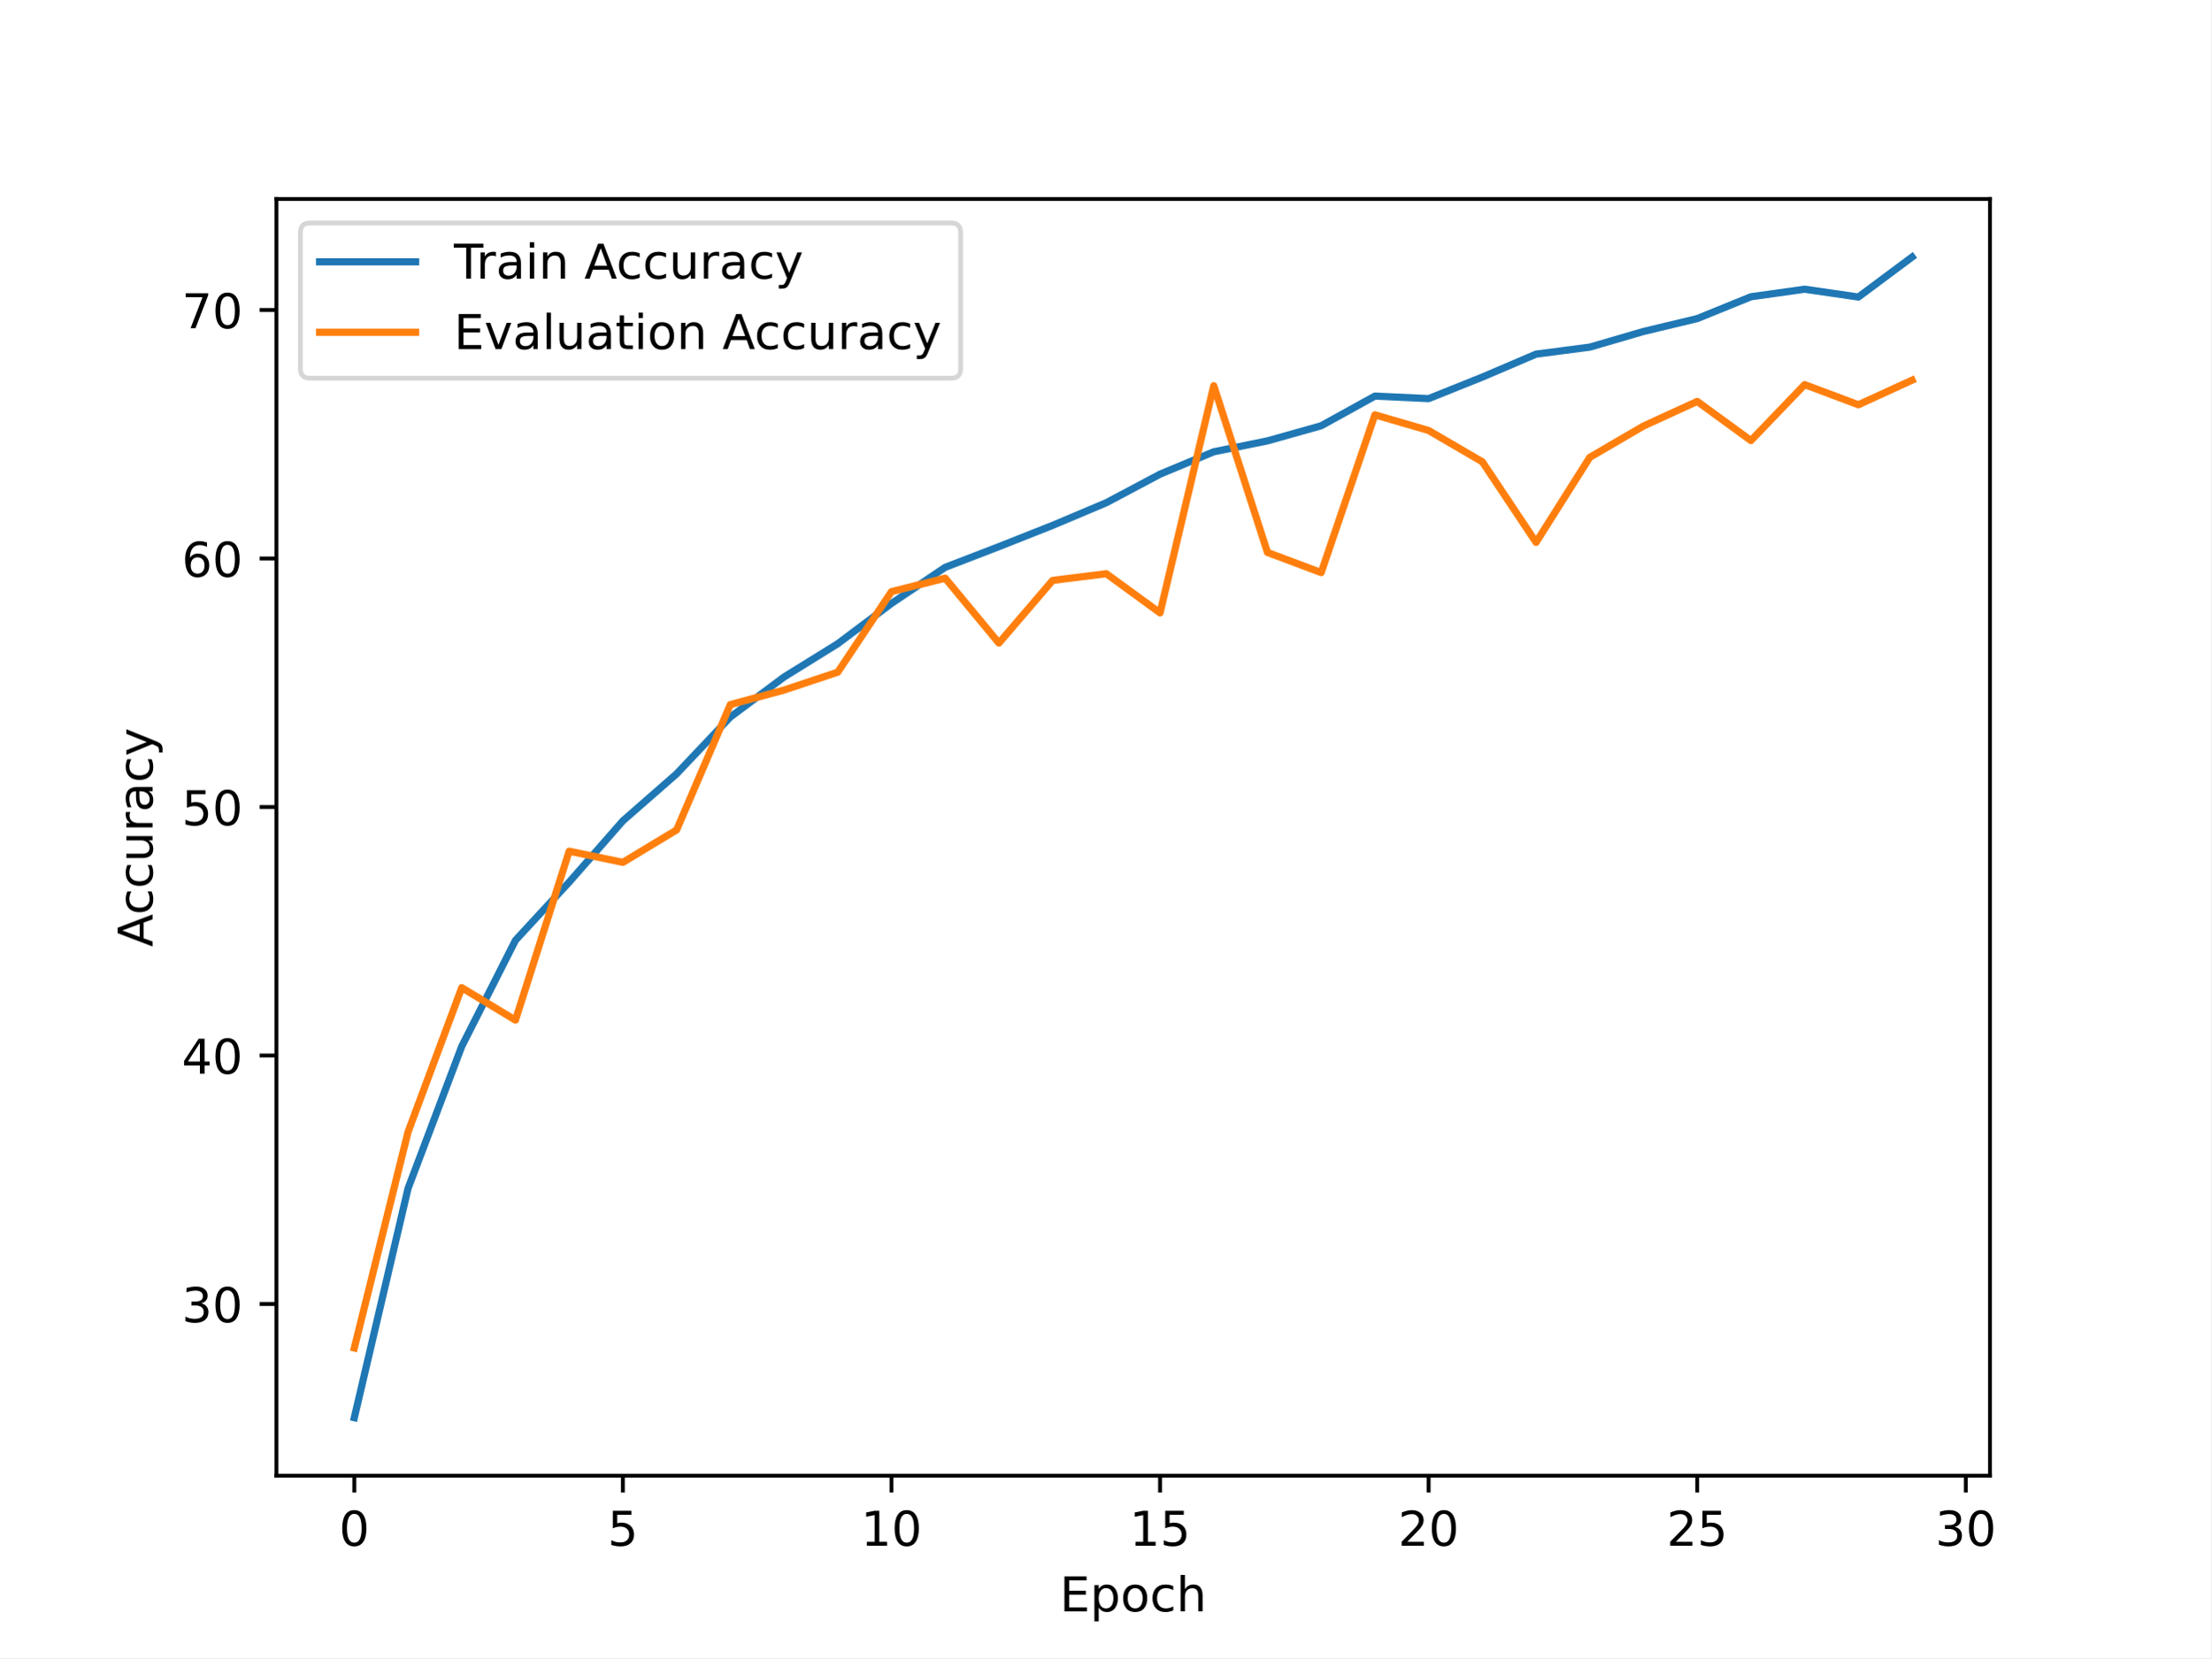
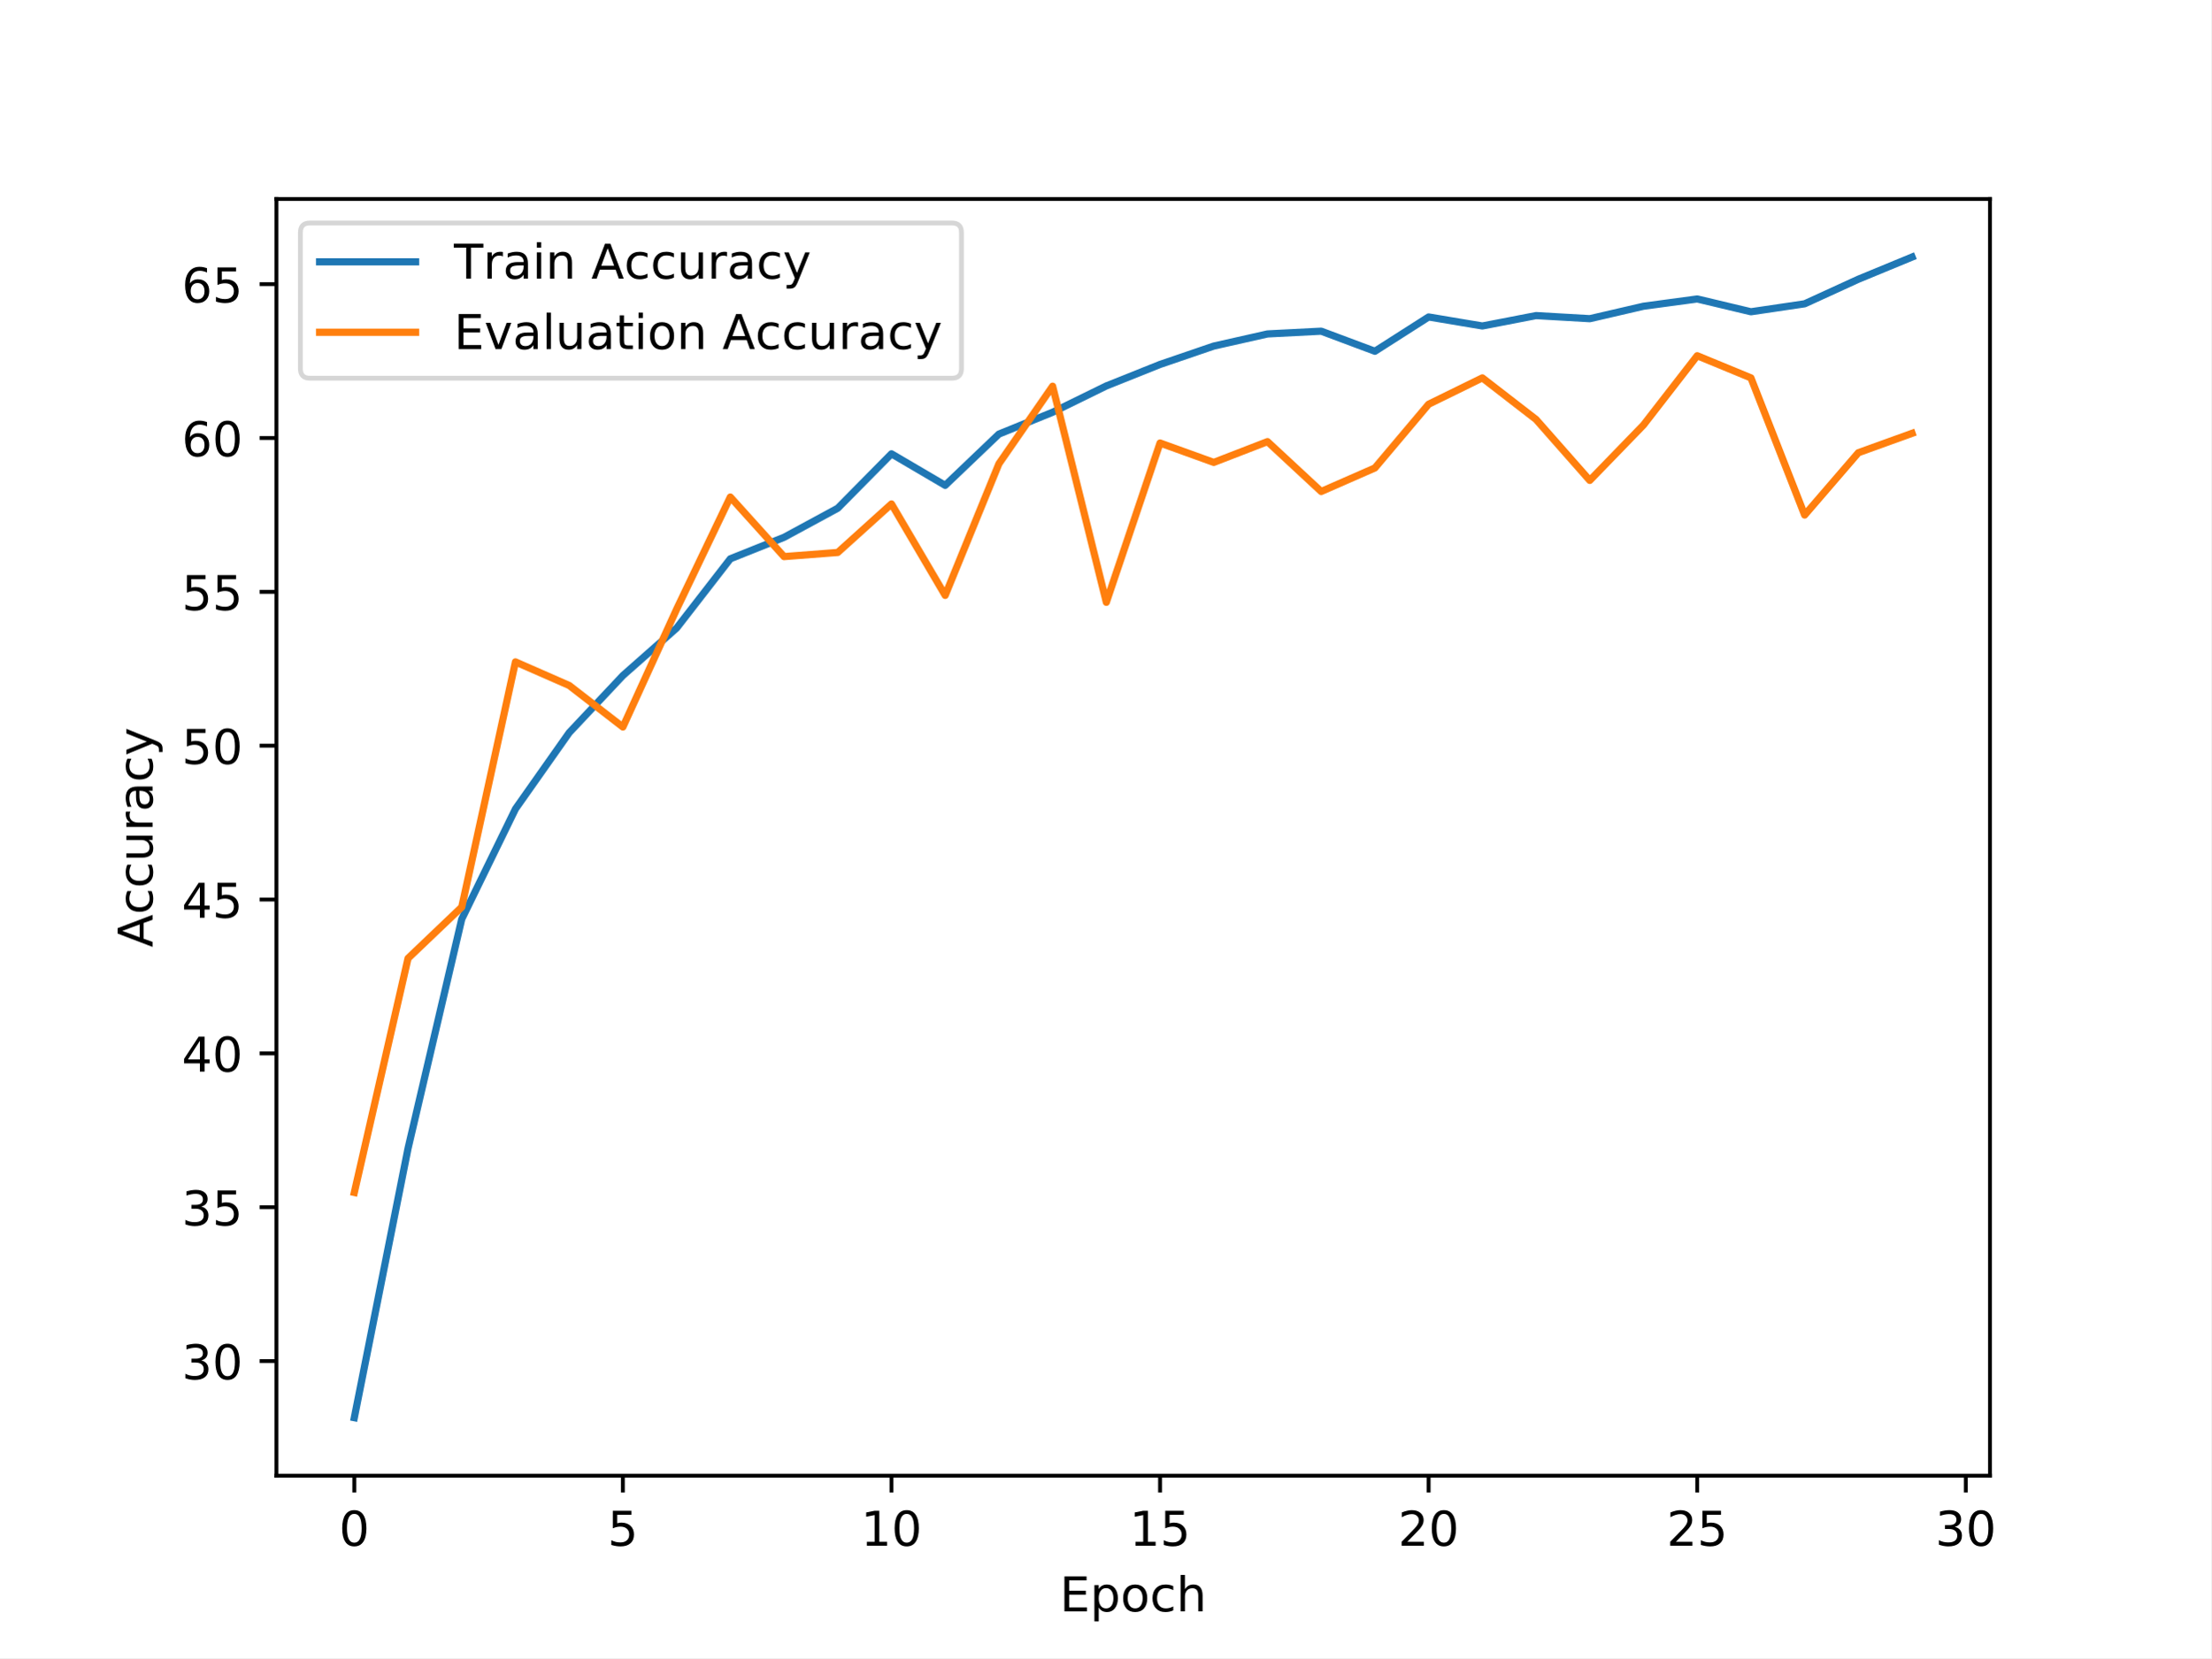
<svg xmlns="http://www.w3.org/2000/svg" xmlns:xlink="http://www.w3.org/1999/xlink" height="345.6pt" version="1.1" viewBox="0 0 460.8 345.6" width="460.8pt">
  <defs>
-     <style type="text/css">*{stroke-linecap:butt;stroke-linejoin:round;}</style>
+     <style type="text/css">
+ *{stroke-linecap:butt;stroke-linejoin:round;}
+   </style>
  </defs>
  <g id="figure_1">
    <g id="patch_1">
      <path d="M 0 345.6  L 460.8 345.6  L 460.8 0  L 0 0  z " style="fill:#ffffff;" />
    </g>
    <g id="axes_1">
      <g id="patch_2">
        <path d="M 57.6 307.584  L 414.72 307.584  L 414.72 41.472  L 57.6 41.472  z " style="fill:#ffffff;" />
      </g>
      <g id="matplotlib.axis_1">
        <g id="xtick_1">
          <g id="line2d_1">
            <defs>
-               <path d="M 0 0  L 0 3.5  " id="mb3660504cc" style="stroke:#000000;stroke-width:0.8;" />
-             </defs>
-             <g>
-               <use style="stroke:#000000;stroke-width:0.8;" x="73.833" xlink:href="#mb3660504cc" y="307.584" />
+               <path d="M 0 0  L 0 3.5  " id="m7ad04ffb51" style="stroke:#000000;stroke-width:0.8;" />
+             </defs>
+             <g>
+               <use style="stroke:#000000;stroke-width:0.8;" x="73.833" xlink:href="#m7ad04ffb51" y="307.584" />
            </g>
          </g>
          <g id="text_1">
+             <defs>
+               <path d="M 31.781 66.406  Q 24.172 66.406 20.328 58.906  Q 16.5 51.422 16.5 36.375  Q 16.5 21.391 20.328 13.891  Q 24.172 6.391 31.781 6.391  Q 39.453 6.391 43.281 13.891  Q 47.125 21.391 47.125 36.375  Q 47.125 51.422 43.281 58.906  Q 39.453 66.406 31.781 66.406  z M 31.781 74.219  Q 44.047 74.219 50.516 64.516  Q 56.984 54.828 56.984 36.375  Q 56.984 17.969 50.516 8.266  Q 44.047 -1.422 31.781 -1.422  Q 19.531 -1.422 13.062 8.266  Q 6.594 17.969 6.594 36.375  Q 6.594 54.828 13.062 64.516  Q 19.531 74.219 31.781 74.219  z " id="DejaVuSans-48" />
+             </defs>
            <g transform="translate(70.65148 322.1824)scale(0.1 -0.1)">
-               <defs>
-                 <path d="M 2034 4250  Q 1547 4250 1301 3770  Q 1056 3291 1056 2328  Q 1056 1369 1301 889  Q 1547 409 2034 409  Q 2525 409 2770 889  Q 3016 1369 3016 2328  Q 3016 3291 2770 3770  Q 2525 4250 2034 4250  z M 2034 4750  Q 2819 4750 3233 4129  Q 3647 3509 3647 2328  Q 3647 1150 3233 529  Q 2819 -91 2034 -91  Q 1250 -91 836 529  Q 422 1150 422 2328  Q 422 3509 836 4129  Q 1250 4750 2034 4750  z " id="DejaVuSans-30" transform="scale(0.015625)" />
-               </defs>
-               <use xlink:href="#DejaVuSans-30" />
+               <use xlink:href="#DejaVuSans-48" />
            </g>
          </g>
        </g>
        <g id="xtick_2">
          <g id="line2d_2">
            <g>
-               <use style="stroke:#000000;stroke-width:0.8;" x="129.808" xlink:href="#mb3660504cc" y="307.584" />
+               <use style="stroke:#000000;stroke-width:0.8;" x="129.808" xlink:href="#m7ad04ffb51" y="307.584" />
            </g>
          </g>
          <g id="text_2">
+             <defs>
+               <path d="M 10.797 72.906  L 49.516 72.906  L 49.516 64.594  L 19.828 64.594  L 19.828 46.734  Q 21.969 47.469 24.109 47.828  Q 26.266 48.188 28.422 48.188  Q 40.625 48.188 47.75 41.5  Q 54.891 34.812 54.891 23.391  Q 54.891 11.625 47.562 5.094  Q 40.234 -1.422 26.906 -1.422  Q 22.312 -1.422 17.547 -0.641  Q 12.797 0.141 7.719 1.703  L 7.719 11.625  Q 12.109 9.234 16.797 8.062  Q 21.484 6.891 26.703 6.891  Q 35.156 6.891 40.078 11.328  Q 45.016 15.766 45.016 23.391  Q 45.016 31 40.078 35.438  Q 35.156 39.891 26.703 39.891  Q 22.75 39.891 18.812 39.016  Q 14.891 38.141 10.797 36.281  z " id="DejaVuSans-53" />
+             </defs>
            <g transform="translate(126.6264 322.1824)scale(0.1 -0.1)">
-               <defs>
-                 <path d="M 691 4666  L 3169 4666  L 3169 4134  L 1269 4134  L 1269 2991  Q 1406 3038 1543 3061  Q 1681 3084 1819 3084  Q 2600 3084 3056 2656  Q 3513 2228 3513 1497  Q 3513 744 3044 326  Q 2575 -91 1722 -91  Q 1428 -91 1123 -41  Q 819 9 494 109  L 494 744  Q 775 591 1075 516  Q 1375 441 1709 441  Q 2250 441 2565 725  Q 2881 1009 2881 1497  Q 2881 1984 2565 2268  Q 2250 2553 1709 2553  Q 1456 2553 1204 2497  Q 953 2441 691 2322  L 691 4666  z " id="DejaVuSans-35" transform="scale(0.015625)" />
-               </defs>
-               <use xlink:href="#DejaVuSans-35" />
+               <use xlink:href="#DejaVuSans-53" />
            </g>
          </g>
        </g>
        <g id="xtick_3">
          <g id="line2d_3">
            <g>
-               <use style="stroke:#000000;stroke-width:0.8;" x="185.783" xlink:href="#mb3660504cc" y="307.584" />
+               <use style="stroke:#000000;stroke-width:0.8;" x="185.783" xlink:href="#m7ad04ffb51" y="307.584" />
            </g>
          </g>
          <g id="text_3">
+             <defs>
+               <path d="M 12.406 8.297  L 28.516 8.297  L 28.516 63.922  L 10.984 60.406  L 10.984 69.391  L 28.422 72.906  L 38.281 72.906  L 38.281 8.297  L 54.391 8.297  L 54.391 0  L 12.406 0  z " id="DejaVuSans-49" />
+             </defs>
            <g transform="translate(179.4201 322.1824)scale(0.1 -0.1)">
-               <defs>
-                 <path d="M 794 531  L 1825 531  L 1825 4091  L 703 3866  L 703 4441  L 1819 4666  L 2450 4666  L 2450 531  L 3481 531  L 3481 0  L 794 0  L 794 531  z " id="DejaVuSans-31" transform="scale(0.015625)" />
-               </defs>
-               <use xlink:href="#DejaVuSans-31" />
-               <use x="63.623" xlink:href="#DejaVuSans-30" />
+               <use xlink:href="#DejaVuSans-49" />
+               <use x="63.623" xlink:href="#DejaVuSans-48" />
            </g>
          </g>
        </g>
        <g id="xtick_4">
          <g id="line2d_4">
            <g>
-               <use style="stroke:#000000;stroke-width:0.8;" x="241.757" xlink:href="#mb3660504cc" y="307.584" />
+               <use style="stroke:#000000;stroke-width:0.8;" x="241.757" xlink:href="#m7ad04ffb51" y="307.584" />
            </g>
          </g>
          <g id="text_4">
            <g transform="translate(235.395 322.1824)scale(0.1 -0.1)">
-               <use xlink:href="#DejaVuSans-31" />
-               <use x="63.623" xlink:href="#DejaVuSans-35" />
+               <use xlink:href="#DejaVuSans-49" />
+               <use x="63.623" xlink:href="#DejaVuSans-53" />
            </g>
          </g>
        </g>
        <g id="xtick_5">
          <g id="line2d_5">
            <g>
-               <use style="stroke:#000000;stroke-width:0.8;" x="297.732" xlink:href="#mb3660504cc" y="307.584" />
+               <use style="stroke:#000000;stroke-width:0.8;" x="297.732" xlink:href="#m7ad04ffb51" y="307.584" />
            </g>
          </g>
          <g id="text_5">
+             <defs>
+               <path d="M 19.188 8.297  L 53.609 8.297  L 53.609 0  L 7.328 0  L 7.328 8.297  Q 12.938 14.109 22.625 23.891  Q 32.328 33.688 34.812 36.531  Q 39.547 41.844 41.422 45.531  Q 43.312 49.219 43.312 52.781  Q 43.312 58.594 39.234 62.25  Q 35.156 65.922 28.609 65.922  Q 23.969 65.922 18.812 64.312  Q 13.672 62.703 7.812 59.422  L 7.812 69.391  Q 13.766 71.781 18.938 73  Q 24.125 74.219 28.422 74.219  Q 39.75 74.219 46.484 68.547  Q 53.219 62.891 53.219 53.422  Q 53.219 48.922 51.531 44.891  Q 49.859 40.875 45.406 35.406  Q 44.188 33.984 37.641 27.219  Q 31.109 20.453 19.188 8.297  z " id="DejaVuSans-50" />
+             </defs>
            <g transform="translate(291.3699 322.1824)scale(0.1 -0.1)">
-               <defs>
-                 <path d="M 1228 531  L 3431 531  L 3431 0  L 469 0  L 469 531  Q 828 903 1448 1529  Q 2069 2156 2228 2338  Q 2531 2678 2651 2914  Q 2772 3150 2772 3378  Q 2772 3750 2511 3984  Q 2250 4219 1831 4219  Q 1534 4219 1204 4116  Q 875 4013 500 3803  L 500 4441  Q 881 4594 1212 4672  Q 1544 4750 1819 4750  Q 2544 4750 2975 4387  Q 3406 4025 3406 3419  Q 3406 3131 3298 2873  Q 3191 2616 2906 2266  Q 2828 2175 2409 1742  Q 1991 1309 1228 531  z " id="DejaVuSans-32" transform="scale(0.015625)" />
-               </defs>
-               <use xlink:href="#DejaVuSans-32" />
-               <use x="63.623" xlink:href="#DejaVuSans-30" />
+               <use xlink:href="#DejaVuSans-50" />
+               <use x="63.623" xlink:href="#DejaVuSans-48" />
            </g>
          </g>
        </g>
        <g id="xtick_6">
          <g id="line2d_6">
            <g>
-               <use style="stroke:#000000;stroke-width:0.8;" x="353.707" xlink:href="#mb3660504cc" y="307.584" />
+               <use style="stroke:#000000;stroke-width:0.8;" x="353.707" xlink:href="#m7ad04ffb51" y="307.584" />
            </g>
          </g>
          <g id="text_6">
            <g transform="translate(347.3448 322.1824)scale(0.1 -0.1)">
-               <use xlink:href="#DejaVuSans-32" />
-               <use x="63.623" xlink:href="#DejaVuSans-35" />
+               <use xlink:href="#DejaVuSans-50" />
+               <use x="63.623" xlink:href="#DejaVuSans-53" />
            </g>
          </g>
        </g>
        <g id="xtick_7">
          <g id="line2d_7">
            <g>
-               <use style="stroke:#000000;stroke-width:0.8;" x="409.682" xlink:href="#mb3660504cc" y="307.584" />
+               <use style="stroke:#000000;stroke-width:0.8;" x="409.682" xlink:href="#m7ad04ffb51" y="307.584" />
            </g>
          </g>
          <g id="text_7">
+             <defs>
+               <path d="M 40.578 39.312  Q 47.656 37.797 51.625 33  Q 55.609 28.219 55.609 21.188  Q 55.609 10.406 48.188 4.484  Q 40.766 -1.422 27.094 -1.422  Q 22.516 -1.422 17.656 -0.516  Q 12.797 0.391 7.625 2.203  L 7.625 11.719  Q 11.719 9.328 16.594 8.109  Q 21.484 6.891 26.812 6.891  Q 36.078 6.891 40.938 10.547  Q 45.797 14.203 45.797 21.188  Q 45.797 27.641 41.281 31.266  Q 36.766 34.906 28.719 34.906  L 20.219 34.906  L 20.219 43.016  L 29.109 43.016  Q 36.375 43.016 40.234 45.922  Q 44.094 48.828 44.094 54.297  Q 44.094 59.906 40.109 62.906  Q 36.141 65.922 28.719 65.922  Q 24.656 65.922 20.016 65.031  Q 15.375 64.156 9.812 62.312  L 9.812 71.094  Q 15.438 72.656 20.344 73.438  Q 25.25 74.219 29.594 74.219  Q 40.828 74.219 47.359 69.109  Q 53.906 64.016 53.906 55.328  Q 53.906 49.266 50.438 45.094  Q 46.969 40.922 40.578 39.312  z " id="DejaVuSans-51" />
+             </defs>
            <g transform="translate(403.3198 322.1824)scale(0.1 -0.1)">
-               <defs>
-                 <path d="M 2597 2516  Q 3050 2419 3304 2112  Q 3559 1806 3559 1356  Q 3559 666 3084 287  Q 2609 -91 1734 -91  Q 1441 -91 1130 -33  Q 819 25 488 141  L 488 750  Q 750 597 1062 519  Q 1375 441 1716 441  Q 2309 441 2620 675  Q 2931 909 2931 1356  Q 2931 1769 2642 2001  Q 2353 2234 1838 2234  L 1294 2234  L 1294 2753  L 1863 2753  Q 2328 2753 2575 2939  Q 2822 3125 2822 3475  Q 2822 3834 2567 4026  Q 2313 4219 1838 4219  Q 1578 4219 1281 4162  Q 984 4106 628 3988  L 628 4550  Q 988 4650 1302 4700  Q 1616 4750 1894 4750  Q 2613 4750 3031 4423  Q 3450 4097 3450 3541  Q 3450 3153 3228 2886  Q 3006 2619 2597 2516  z " id="DejaVuSans-33" transform="scale(0.015625)" />
-               </defs>
-               <use xlink:href="#DejaVuSans-33" />
-               <use x="63.623" xlink:href="#DejaVuSans-30" />
+               <use xlink:href="#DejaVuSans-51" />
+               <use x="63.623" xlink:href="#DejaVuSans-48" />
            </g>
          </g>
        </g>
        <g id="text_8">
+           <defs>
+             <path d="M 9.812 72.906  L 55.906 72.906  L 55.906 64.594  L 19.672 64.594  L 19.672 43.016  L 54.391 43.016  L 54.391 34.719  L 19.672 34.719  L 19.672 8.297  L 56.781 8.297  L 56.781 0  L 9.812 0  z " id="DejaVuSans-69" />
+             <path d="M 18.109 8.203  L 18.109 -20.797  L 9.078 -20.797  L 9.078 54.688  L 18.109 54.688  L 18.109 46.391  Q 20.953 51.266 25.266 53.625  Q 29.594 56 35.594 56  Q 45.562 56 51.781 48.094  Q 58.016 40.188 58.016 27.297  Q 58.016 14.406 51.781 6.484  Q 45.562 -1.422 35.594 -1.422  Q 29.594 -1.422 25.266 0.953  Q 20.953 3.328 18.109 8.203  z M 48.688 27.297  Q 48.688 37.203 44.609 42.844  Q 40.531 48.484 33.406 48.484  Q 26.266 48.484 22.188 42.844  Q 18.109 37.203 18.109 27.297  Q 18.109 17.391 22.188 11.75  Q 26.266 6.109 33.406 6.109  Q 40.531 6.109 44.609 11.75  Q 48.688 17.391 48.688 27.297  z " id="DejaVuSans-112" />
+             <path d="M 30.609 48.391  Q 23.391 48.391 19.188 42.75  Q 14.984 37.109 14.984 27.297  Q 14.984 17.484 19.156 11.844  Q 23.344 6.203 30.609 6.203  Q 37.797 6.203 41.984 11.859  Q 46.188 17.531 46.188 27.297  Q 46.188 37.016 41.984 42.703  Q 37.797 48.391 30.609 48.391  z M 30.609 56  Q 42.328 56 49.016 48.375  Q 55.719 40.766 55.719 27.297  Q 55.719 13.875 49.016 6.219  Q 42.328 -1.422 30.609 -1.422  Q 18.844 -1.422 12.172 6.219  Q 5.516 13.875 5.516 27.297  Q 5.516 40.766 12.172 48.375  Q 18.844 56 30.609 56  z " id="DejaVuSans-111" />
+             <path d="M 48.781 52.594  L 48.781 44.188  Q 44.969 46.297 41.141 47.344  Q 37.312 48.391 33.406 48.391  Q 24.656 48.391 19.812 42.844  Q 14.984 37.312 14.984 27.297  Q 14.984 17.281 19.812 11.734  Q 24.656 6.203 33.406 6.203  Q 37.312 6.203 41.141 7.25  Q 44.969 8.297 48.781 10.406  L 48.781 2.094  Q 45.016 0.344 40.984 -0.531  Q 36.969 -1.422 32.422 -1.422  Q 20.062 -1.422 12.781 6.344  Q 5.516 14.109 5.516 27.297  Q 5.516 40.672 12.859 48.328  Q 20.219 56 33.016 56  Q 37.156 56 41.109 55.141  Q 45.062 54.297 48.781 52.594  z " id="DejaVuSans-99" />
+             <path d="M 54.891 33.016  L 54.891 0  L 45.906 0  L 45.906 32.719  Q 45.906 40.484 42.875 44.328  Q 39.844 48.188 33.797 48.188  Q 26.516 48.188 22.312 43.547  Q 18.109 38.922 18.109 30.906  L 18.109 0  L 9.078 0  L 9.078 75.984  L 18.109 75.984  L 18.109 46.188  Q 21.344 51.125 25.703 53.562  Q 30.078 56 35.797 56  Q 45.219 56 50.047 50.172  Q 54.891 44.344 54.891 33.016  z " id="DejaVuSans-104" />
+           </defs>
          <g transform="translate(220.8491 335.8606)scale(0.1 -0.1)">
-             <defs>
-               <path d="M 628 4666  L 3578 4666  L 3578 4134  L 1259 4134  L 1259 2753  L 3481 2753  L 3481 2222  L 1259 2222  L 1259 531  L 3634 531  L 3634 0  L 628 0  L 628 4666  z " id="DejaVuSans-45" transform="scale(0.015625)" />
-               <path d="M 1159 525  L 1159 -1331  L 581 -1331  L 581 3500  L 1159 3500  L 1159 2969  Q 1341 3281 1617 3432  Q 1894 3584 2278 3584  Q 2916 3584 3314 3078  Q 3713 2572 3713 1747  Q 3713 922 3314 415  Q 2916 -91 2278 -91  Q 1894 -91 1617 61  Q 1341 213 1159 525  z M 3116 1747  Q 3116 2381 2855 2742  Q 2594 3103 2138 3103  Q 1681 3103 1420 2742  Q 1159 2381 1159 1747  Q 1159 1113 1420 752  Q 1681 391 2138 391  Q 2594 391 2855 752  Q 3116 1113 3116 1747  z " id="DejaVuSans-70" transform="scale(0.015625)" />
-               <path d="M 1959 3097  Q 1497 3097 1228 2736  Q 959 2375 959 1747  Q 959 1119 1226 758  Q 1494 397 1959 397  Q 2419 397 2687 759  Q 2956 1122 2956 1747  Q 2956 2369 2687 2733  Q 2419 3097 1959 3097  z M 1959 3584  Q 2709 3584 3137 3096  Q 3566 2609 3566 1747  Q 3566 888 3137 398  Q 2709 -91 1959 -91  Q 1206 -91 779 398  Q 353 888 353 1747  Q 353 2609 779 3096  Q 1206 3584 1959 3584  z " id="DejaVuSans-6f" transform="scale(0.015625)" />
-               <path d="M 3122 3366  L 3122 2828  Q 2878 2963 2633 3030  Q 2388 3097 2138 3097  Q 1578 3097 1268 2742  Q 959 2388 959 1747  Q 959 1106 1268 751  Q 1578 397 2138 397  Q 2388 397 2633 464  Q 2878 531 3122 666  L 3122 134  Q 2881 22 2623 -34  Q 2366 -91 2075 -91  Q 1284 -91 818 406  Q 353 903 353 1747  Q 353 2603 823 3093  Q 1294 3584 2113 3584  Q 2378 3584 2631 3529  Q 2884 3475 3122 3366  z " id="DejaVuSans-63" transform="scale(0.015625)" />
-               <path d="M 3513 2113  L 3513 0  L 2938 0  L 2938 2094  Q 2938 2591 2744 2837  Q 2550 3084 2163 3084  Q 1697 3084 1428 2787  Q 1159 2491 1159 1978  L 1159 0  L 581 0  L 581 4863  L 1159 4863  L 1159 2956  Q 1366 3272 1645 3428  Q 1925 3584 2291 3584  Q 2894 3584 3203 3211  Q 3513 2838 3513 2113  z " id="DejaVuSans-68" transform="scale(0.015625)" />
-             </defs>
-             <use xlink:href="#DejaVuSans-45" />
-             <use x="63.184" xlink:href="#DejaVuSans-70" />
-             <use x="126.66" xlink:href="#DejaVuSans-6f" />
-             <use x="187.842" xlink:href="#DejaVuSans-63" />
-             <use x="242.822" xlink:href="#DejaVuSans-68" />
+             <use xlink:href="#DejaVuSans-69" />
+             <use x="63.184" xlink:href="#DejaVuSans-112" />
+             <use x="126.66" xlink:href="#DejaVuSans-111" />
+             <use x="187.842" xlink:href="#DejaVuSans-99" />
+             <use x="242.822" xlink:href="#DejaVuSans-104" />
          </g>
        </g>
      </g>
      <g id="matplotlib.axis_2">
        <g id="ytick_1">
          <g id="line2d_8">
            <defs>
-               <path d="M 0 0  L -3.5 0  " id="mc7cbf2f529" style="stroke:#000000;stroke-width:0.8;" />
-             </defs>
-             <g>
-               <use style="stroke:#000000;stroke-width:0.8;" x="57.6" xlink:href="#mc7cbf2f529" y="271.792" />
+               <path d="M 0 0  L -3.5 0  " id="m4e5885e083" style="stroke:#000000;stroke-width:0.8;" />
+             </defs>
+             <g>
+               <use style="stroke:#000000;stroke-width:0.8;" x="57.6" xlink:href="#m4e5885e083" y="283.695" />
            </g>
          </g>
          <g id="text_9">
-             <g transform="translate(37.875 275.591)scale(0.1 -0.1)">
-               <use xlink:href="#DejaVuSans-33" />
-               <use x="63.623" xlink:href="#DejaVuSans-30" />
+             <g transform="translate(37.875 287.4945)scale(0.1 -0.1)">
+               <use xlink:href="#DejaVuSans-51" />
+               <use x="63.623" xlink:href="#DejaVuSans-48" />
            </g>
          </g>
        </g>
        <g id="ytick_2">
          <g id="line2d_9">
            <g>
-               <use style="stroke:#000000;stroke-width:0.8;" x="57.6" xlink:href="#mc7cbf2f529" y="219.996" />
+               <use style="stroke:#000000;stroke-width:0.8;" x="57.6" xlink:href="#m4e5885e083" y="251.628" />
            </g>
          </g>
          <g id="text_10">
-             <g transform="translate(37.875 223.7951)scale(0.1 -0.1)">
-               <defs>
-                 <path d="M 2419 4116  L 825 1625  L 2419 1625  L 2419 4116  z M 2253 4666  L 3047 4666  L 3047 1625  L 3713 1625  L 3713 1100  L 3047 1100  L 3047 0  L 2419 0  L 2419 1100  L 313 1100  L 313 1709  L 2253 4666  z " id="DejaVuSans-34" transform="scale(0.015625)" />
-               </defs>
-               <use xlink:href="#DejaVuSans-34" />
-               <use x="63.623" xlink:href="#DejaVuSans-30" />
+             <g transform="translate(37.875 255.4275)scale(0.1 -0.1)">
+               <use xlink:href="#DejaVuSans-51" />
+               <use x="63.623" xlink:href="#DejaVuSans-53" />
            </g>
          </g>
        </g>
        <g id="ytick_3">
          <g id="line2d_10">
            <g>
-               <use style="stroke:#000000;stroke-width:0.8;" x="57.6" xlink:href="#mc7cbf2f529" y="168.2" />
+               <use style="stroke:#000000;stroke-width:0.8;" x="57.6" xlink:href="#m4e5885e083" y="219.561" />
            </g>
          </g>
          <g id="text_11">
-             <g transform="translate(37.875 171.9993)scale(0.1 -0.1)">
-               <use xlink:href="#DejaVuSans-35" />
-               <use x="63.623" xlink:href="#DejaVuSans-30" />
+             <defs>
+               <path d="M 37.797 64.312  L 12.891 25.391  L 37.797 25.391  z M 35.203 72.906  L 47.609 72.906  L 47.609 25.391  L 58.016 25.391  L 58.016 17.188  L 47.609 17.188  L 47.609 0  L 37.797 0  L 37.797 17.188  L 4.891 17.188  L 4.891 26.703  z " id="DejaVuSans-52" />
+             </defs>
+             <g transform="translate(37.875 223.3604)scale(0.1 -0.1)">
+               <use xlink:href="#DejaVuSans-52" />
+               <use x="63.623" xlink:href="#DejaVuSans-48" />
            </g>
          </g>
        </g>
        <g id="ytick_4">
          <g id="line2d_11">
            <g>
-               <use style="stroke:#000000;stroke-width:0.8;" x="57.6" xlink:href="#mc7cbf2f529" y="116.404" />
+               <use style="stroke:#000000;stroke-width:0.8;" x="57.6" xlink:href="#m4e5885e083" y="187.494" />
            </g>
          </g>
          <g id="text_12">
-             <g transform="translate(37.875 120.2034)scale(0.1 -0.1)">
-               <defs>
-                 <path d="M 2113 2584  Q 1688 2584 1439 2293  Q 1191 2003 1191 1497  Q 1191 994 1439 701  Q 1688 409 2113 409  Q 2538 409 2786 701  Q 3034 994 3034 1497  Q 3034 2003 2786 2293  Q 2538 2584 2113 2584  z M 3366 4563  L 3366 3988  Q 3128 4100 2886 4159  Q 2644 4219 2406 4219  Q 1781 4219 1451 3797  Q 1122 3375 1075 2522  Q 1259 2794 1537 2939  Q 1816 3084 2150 3084  Q 2853 3084 3261 2657  Q 3669 2231 3669 1497  Q 3669 778 3244 343  Q 2819 -91 2113 -91  Q 1303 -91 875 529  Q 447 1150 447 2328  Q 447 3434 972 4092  Q 1497 4750 2381 4750  Q 2619 4750 2861 4703  Q 3103 4656 3366 4563  z " id="DejaVuSans-36" transform="scale(0.015625)" />
-               </defs>
-               <use xlink:href="#DejaVuSans-36" />
-               <use x="63.623" xlink:href="#DejaVuSans-30" />
+             <g transform="translate(37.875 191.2934)scale(0.1 -0.1)">
+               <use xlink:href="#DejaVuSans-52" />
+               <use x="63.623" xlink:href="#DejaVuSans-53" />
            </g>
          </g>
        </g>
        <g id="ytick_5">
          <g id="line2d_12">
            <g>
-               <use style="stroke:#000000;stroke-width:0.8;" x="57.6" xlink:href="#mc7cbf2f529" y="64.608" />
+               <use style="stroke:#000000;stroke-width:0.8;" x="57.6" xlink:href="#m4e5885e083" y="155.427" />
            </g>
          </g>
          <g id="text_13">
-             <g transform="translate(37.875 68.40759)scale(0.1 -0.1)">
-               <defs>
-                 <path d="M 525 4666  L 3525 4666  L 3525 4397  L 1831 0  L 1172 0  L 2766 4134  L 525 4134  L 525 4666  z " id="DejaVuSans-37" transform="scale(0.015625)" />
-               </defs>
-               <use xlink:href="#DejaVuSans-37" />
-               <use x="63.623" xlink:href="#DejaVuSans-30" />
-             </g>
-           </g>
-         </g>
-         <g id="text_14">
-           <g transform="translate(31.79531 197.3561)rotate(-90)scale(0.1 -0.1)">
-             <defs>
-               <path d="M 2188 4044  L 1331 1722  L 3047 1722  L 2188 4044  z M 1831 4666  L 2547 4666  L 4325 0  L 3669 0  L 3244 1197  L 1141 1197  L 716 0  L 50 0  L 1831 4666  z " id="DejaVuSans-41" transform="scale(0.015625)" />
-               <path d="M 544 1381  L 544 3500  L 1119 3500  L 1119 1403  Q 1119 906 1312 657  Q 1506 409 1894 409  Q 2359 409 2629 706  Q 2900 1003 2900 1516  L 2900 3500  L 3475 3500  L 3475 0  L 2900 0  L 2900 538  Q 2691 219 2414 64  Q 2138 -91 1772 -91  Q 1169 -91 856 284  Q 544 659 544 1381  z M 1991 3584  L 1991 3584  z " id="DejaVuSans-75" transform="scale(0.015625)" />
-               <path d="M 2631 2963  Q 2534 3019 2420 3045  Q 2306 3072 2169 3072  Q 1681 3072 1420 2755  Q 1159 2438 1159 1844  L 1159 0  L 581 0  L 581 3500  L 1159 3500  L 1159 2956  Q 1341 3275 1631 3429  Q 1922 3584 2338 3584  Q 2397 3584 2469 3576  Q 2541 3569 2628 3553  L 2631 2963  z " id="DejaVuSans-72" transform="scale(0.015625)" />
-               <path d="M 2194 1759  Q 1497 1759 1228 1600  Q 959 1441 959 1056  Q 959 750 1161 570  Q 1363 391 1709 391  Q 2188 391 2477 730  Q 2766 1069 2766 1631  L 2766 1759  L 2194 1759  z M 3341 1997  L 3341 0  L 2766 0  L 2766 531  Q 2569 213 2275 61  Q 1981 -91 1556 -91  Q 1019 -91 701 211  Q 384 513 384 1019  Q 384 1609 779 1909  Q 1175 2209 1959 2209  L 2766 2209  L 2766 2266  Q 2766 2663 2505 2880  Q 2244 3097 1772 3097  Q 1472 3097 1187 3025  Q 903 2953 641 2809  L 641 3341  Q 956 3463 1253 3523  Q 1550 3584 1831 3584  Q 2591 3584 2966 3190  Q 3341 2797 3341 1997  z " id="DejaVuSans-61" transform="scale(0.015625)" />
-               <path d="M 2059 -325  Q 1816 -950 1584 -1140  Q 1353 -1331 966 -1331  L 506 -1331  L 506 -850  L 844 -850  Q 1081 -850 1212 -737  Q 1344 -625 1503 -206  L 1606 56  L 191 3500  L 800 3500  L 1894 763  L 2988 3500  L 3597 3500  L 2059 -325  z " id="DejaVuSans-79" transform="scale(0.015625)" />
-             </defs>
-             <use xlink:href="#DejaVuSans-41" />
-             <use x="66.658" xlink:href="#DejaVuSans-63" />
-             <use x="121.639" xlink:href="#DejaVuSans-63" />
-             <use x="176.619" xlink:href="#DejaVuSans-75" />
-             <use x="239.998" xlink:href="#DejaVuSans-72" />
-             <use x="281.111" xlink:href="#DejaVuSans-61" />
-             <use x="342.391" xlink:href="#DejaVuSans-63" />
-             <use x="397.371" xlink:href="#DejaVuSans-79" />
-           </g>
-         </g>
-       </g>
-       <g id="line2d_13">
-         <path clip-path="url(#pa3cd739ab7)" d="M 73.833 295.488  L 85.028 247.722  L 96.223 218.095  L 107.418 195.991  L 118.613 183.86  L 129.808 171.087  L 141.003 161.289  L 152.198 149.45  L 163.393 141.109  L 174.588 134.169  L 185.783 125.771  L 196.978 118.247  L 208.173 113.931  L 219.368 109.499  L 230.563 104.775  L 241.757 98.826  L 252.952 94.16  L 264.147 91.886  L 275.342 88.736  L 286.537 82.554  L 297.732 83.079  L 308.927 78.588  L 320.122 73.806  L 331.317 72.348  L 342.512 69.082  L 353.707 66.399  L 364.902 61.85  L 376.097 60.275  L 387.292 61.908  L 398.487 53.568  " style="fill:none;stroke:#1f77b4;stroke-linecap:square;stroke-width:1.5;" />
-       </g>
-       <g id="line2d_14">
-         <path clip-path="url(#pa3cd739ab7)" d="M 73.833 280.957  L 85.028 235.947  L 96.223 205.863  L 107.418 212.626  L 118.613 177.412  L 129.808 179.744  L 141.003 172.981  L 152.198 146.861  L 163.393 143.83  L 174.588 140.098  L 185.783 123.307  L 196.978 120.509  L 208.173 134.035  L 219.368 120.975  L 230.563 119.576  L 241.757 127.738  L 252.952 80.397  L 264.147 115.145  L 275.342 119.343  L 286.537 86.46  L 297.732 89.725  L 308.927 96.255  L 320.122 113.046  L 331.317 95.322  L 342.512 88.792  L 353.707 83.662  L 364.902 91.824  L 376.097 80.163  L 387.292 84.361  L 398.487 79.231  " style="fill:none;stroke:#ff7f0e;stroke-linecap:square;stroke-width:1.5;" />
+             <g transform="translate(37.875 159.2264)scale(0.1 -0.1)">
+               <use xlink:href="#DejaVuSans-53" />
+               <use x="63.623" xlink:href="#DejaVuSans-48" />
+             </g>
+           </g>
+         </g>
+         <g id="ytick_6">
+           <g id="line2d_13">
+             <g>
+               <use style="stroke:#000000;stroke-width:0.8;" x="57.6" xlink:href="#m4e5885e083" y="123.36" />
+             </g>
+           </g>
+           <g id="text_14">
+             <g transform="translate(37.875 127.1593)scale(0.1 -0.1)">
+               <use xlink:href="#DejaVuSans-53" />
+               <use x="63.623" xlink:href="#DejaVuSans-53" />
+             </g>
+           </g>
+         </g>
+         <g id="ytick_7">
+           <g id="line2d_14">
+             <g>
+               <use style="stroke:#000000;stroke-width:0.8;" x="57.6" xlink:href="#m4e5885e083" y="91.293" />
+             </g>
+           </g>
+           <g id="text_15">
+             <defs>
+               <path d="M 33.016 40.375  Q 26.375 40.375 22.484 35.828  Q 18.609 31.297 18.609 23.391  Q 18.609 15.531 22.484 10.953  Q 26.375 6.391 33.016 6.391  Q 39.656 6.391 43.531 10.953  Q 47.406 15.531 47.406 23.391  Q 47.406 31.297 43.531 35.828  Q 39.656 40.375 33.016 40.375  z M 52.594 71.297  L 52.594 62.312  Q 48.875 64.062 45.094 64.984  Q 41.312 65.922 37.594 65.922  Q 27.828 65.922 22.672 59.328  Q 17.531 52.734 16.797 39.406  Q 19.672 43.656 24.016 45.922  Q 28.375 48.188 33.594 48.188  Q 44.578 48.188 50.953 41.516  Q 57.328 34.859 57.328 23.391  Q 57.328 12.156 50.688 5.359  Q 44.047 -1.422 33.016 -1.422  Q 20.359 -1.422 13.672 8.266  Q 6.984 17.969 6.984 36.375  Q 6.984 53.656 15.188 63.938  Q 23.391 74.219 37.203 74.219  Q 40.922 74.219 44.703 73.484  Q 48.484 72.75 52.594 71.297  z " id="DejaVuSans-54" />
+             </defs>
+             <g transform="translate(37.875 95.0923)scale(0.1 -0.1)">
+               <use xlink:href="#DejaVuSans-54" />
+               <use x="63.623" xlink:href="#DejaVuSans-48" />
+             </g>
+           </g>
+         </g>
+         <g id="ytick_8">
+           <g id="line2d_15">
+             <g>
+               <use style="stroke:#000000;stroke-width:0.8;" x="57.6" xlink:href="#m4e5885e083" y="59.226" />
+             </g>
+           </g>
+           <g id="text_16">
+             <g transform="translate(37.875 63.02526)scale(0.1 -0.1)">
+               <use xlink:href="#DejaVuSans-54" />
+               <use x="63.623" xlink:href="#DejaVuSans-53" />
+             </g>
+           </g>
+         </g>
+         <g id="text_17">
+           <defs>
+             <path d="M 34.188 63.188  L 20.797 26.906  L 47.609 26.906  z M 28.609 72.906  L 39.797 72.906  L 67.578 0  L 57.328 0  L 50.688 18.703  L 17.828 18.703  L 11.188 0  L 0.781 0  z " id="DejaVuSans-65" />
+             <path d="M 8.5 21.578  L 8.5 54.688  L 17.484 54.688  L 17.484 21.922  Q 17.484 14.156 20.5 10.266  Q 23.531 6.391 29.594 6.391  Q 36.859 6.391 41.078 11.031  Q 45.312 15.672 45.312 23.688  L 45.312 54.688  L 54.297 54.688  L 54.297 0  L 45.312 0  L 45.312 8.406  Q 42.047 3.422 37.719 1  Q 33.406 -1.422 27.688 -1.422  Q 18.266 -1.422 13.375 4.438  Q 8.5 10.297 8.5 21.578  z M 31.109 56  z " id="DejaVuSans-117" />
+             <path d="M 41.109 46.297  Q 39.594 47.172 37.812 47.578  Q 36.031 48 33.891 48  Q 26.266 48 22.188 43.047  Q 18.109 38.094 18.109 28.812  L 18.109 0  L 9.078 0  L 9.078 54.688  L 18.109 54.688  L 18.109 46.188  Q 20.953 51.172 25.484 53.578  Q 30.031 56 36.531 56  Q 37.453 56 38.578 55.875  Q 39.703 55.766 41.062 55.516  z " id="DejaVuSans-114" />
+             <path d="M 34.281 27.484  Q 23.391 27.484 19.188 25  Q 14.984 22.516 14.984 16.5  Q 14.984 11.719 18.141 8.906  Q 21.297 6.109 26.703 6.109  Q 34.188 6.109 38.703 11.406  Q 43.219 16.703 43.219 25.484  L 43.219 27.484  z M 52.203 31.203  L 52.203 0  L 43.219 0  L 43.219 8.297  Q 40.141 3.328 35.547 0.953  Q 30.953 -1.422 24.312 -1.422  Q 15.922 -1.422 10.953 3.297  Q 6 8.016 6 15.922  Q 6 25.141 12.172 29.828  Q 18.359 34.516 30.609 34.516  L 43.219 34.516  L 43.219 35.406  Q 43.219 41.609 39.141 45  Q 35.062 48.391 27.688 48.391  Q 23 48.391 18.547 47.266  Q 14.109 46.141 10.016 43.891  L 10.016 52.203  Q 14.938 54.109 19.578 55.047  Q 24.219 56 28.609 56  Q 40.484 56 46.344 49.844  Q 52.203 43.703 52.203 31.203  z " id="DejaVuSans-97" />
+             <path d="M 32.172 -5.078  Q 28.375 -14.844 24.75 -17.812  Q 21.141 -20.797 15.094 -20.797  L 7.906 -20.797  L 7.906 -13.281  L 13.188 -13.281  Q 16.891 -13.281 18.938 -11.516  Q 21 -9.766 23.484 -3.219  L 25.094 0.875  L 2.984 54.688  L 12.5 54.688  L 29.594 11.922  L 46.688 54.688  L 56.203 54.688  z " id="DejaVuSans-121" />
+           </defs>
+           <g transform="translate(31.79531 197.4428)rotate(-90)scale(0.1 -0.1)">
+             <use xlink:href="#DejaVuSans-65" />
+             <use x="68.393" xlink:href="#DejaVuSans-99" />
+             <use x="123.373" xlink:href="#DejaVuSans-99" />
+             <use x="178.354" xlink:href="#DejaVuSans-117" />
+             <use x="241.732" xlink:href="#DejaVuSans-114" />
+             <use x="282.846" xlink:href="#DejaVuSans-97" />
+             <use x="344.125" xlink:href="#DejaVuSans-99" />
+             <use x="399.105" xlink:href="#DejaVuSans-121" />
+           </g>
+         </g>
+       </g>
+       <g id="line2d_16">
+         <path clip-path="url(#p5c72cfe6cc)" d="M 73.833 295.488  L 85.028 239.377  L 96.223 191.571  L 107.418 168.606  L 118.613 152.719  L 129.808 140.804  L 141.003 130.91  L 152.198 116.467  L 163.393 111.99  L 174.588 105.924  L 185.783 94.586  L 196.978 101.158  L 208.173 90.47  L 219.368 85.92  L 230.563 80.432  L 241.757 75.955  L 252.952 72.127  L 264.147 69.6  L 275.342 69.022  L 286.537 73.21  L 297.732 66.061  L 308.927 67.939  L 320.122 65.772  L 331.317 66.422  L 342.512 63.823  L 353.707 62.306  L 364.902 64.978  L 376.097 63.317  L 387.292 58.19  L 398.487 53.568  " style="fill:none;stroke:#1f77b4;stroke-linecap:square;stroke-width:1.5;" />
+       </g>
+       <g id="line2d_17">
+         <path clip-path="url(#p5c72cfe6cc)" d="M 73.833 248.553  L 85.028 199.752  L 96.223 189.068  L 107.418 137.957  L 118.613 142.866  L 129.808 151.529  L 141.003 126.984  L 152.198 103.594  L 163.393 116.011  L 174.588 115.145  L 185.783 105.038  L 196.978 124.096  L 208.173 96.664  L 219.368 80.493  L 230.563 125.54  L 241.757 92.333  L 252.952 96.375  L 264.147 92.044  L 275.342 102.439  L 286.537 97.53  L 297.732 84.247  L 308.927 78.761  L 320.122 87.424  L 331.317 100.129  L 342.512 88.579  L 353.707 74.141  L 364.902 78.761  L 376.097 107.348  L 387.292 94.354  L 398.487 90.311  " style="fill:none;stroke:#ff7f0e;stroke-linecap:square;stroke-width:1.5;" />
      </g>
      <g id="patch_3">
        <path d="M 57.6 307.584  L 57.6 41.472  " style="fill:none;stroke:#000000;stroke-linecap:square;stroke-linejoin:miter;stroke-width:0.8;" />
      </g>
      <g id="patch_4">
        <path d="M 414.72 307.584  L 414.72 41.472  " style="fill:none;stroke:#000000;stroke-linecap:square;stroke-linejoin:miter;stroke-width:0.8;" />
      </g>
      <g id="patch_5">
        <path d="M 57.6 307.584  L 414.72 307.584  " style="fill:none;stroke:#000000;stroke-linecap:square;stroke-linejoin:miter;stroke-width:0.8;" />
      </g>
      <g id="patch_6">
        <path d="M 57.6 41.472  L 414.72 41.472  " style="fill:none;stroke:#000000;stroke-linecap:square;stroke-linejoin:miter;stroke-width:0.8;" />
      </g>
      <g id="legend_1">
        <g id="patch_7">
-           <path d="M 64.6 78.828  L 198.198 78.828  Q 200.198 78.828 200.198 76.828  L 200.198 48.472  Q 200.198 46.472 198.198 46.472  L 64.6 46.472  Q 62.6 46.472 62.6 48.472  L 62.6 76.828  Q 62.6 78.828 64.6 78.828  z " style="fill:#ffffff;opacity:0.8;stroke:#cccccc;stroke-linejoin:miter;" />
-         </g>
-         <g id="line2d_15">
+           <path d="M 64.6 78.828  L 198.372 78.828  Q 200.372 78.828 200.372 76.828  L 200.372 48.472  Q 200.372 46.472 198.372 46.472  L 64.6 46.472  Q 62.6 46.472 62.6 48.472  L 62.6 76.828  Q 62.6 78.828 64.6 78.828  z " style="fill:#ffffff;opacity:0.8;stroke:#cccccc;stroke-linejoin:miter;" />
+         </g>
+         <g id="line2d_18">
          <path d="M 66.6 54.57  L 86.6 54.57  " style="fill:none;stroke:#1f77b4;stroke-linecap:square;stroke-width:1.5;" />
        </g>
-         <g id="line2d_16" />
-         <g id="text_15">
+         <g id="line2d_19" />
+         <g id="text_18">
+           <defs>
+             <path d="M -0.297 72.906  L 61.375 72.906  L 61.375 64.594  L 35.5 64.594  L 35.5 0  L 25.594 0  L 25.594 64.594  L -0.297 64.594  z " id="DejaVuSans-84" />
+             <path d="M 9.422 54.688  L 18.406 54.688  L 18.406 0  L 9.422 0  z M 9.422 75.984  L 18.406 75.984  L 18.406 64.594  L 9.422 64.594  z " id="DejaVuSans-105" />
+             <path d="M 54.891 33.016  L 54.891 0  L 45.906 0  L 45.906 32.719  Q 45.906 40.484 42.875 44.328  Q 39.844 48.188 33.797 48.188  Q 26.516 48.188 22.312 43.547  Q 18.109 38.922 18.109 30.906  L 18.109 0  L 9.078 0  L 9.078 54.688  L 18.109 54.688  L 18.109 46.188  Q 21.344 51.125 25.703 53.562  Q 30.078 56 35.797 56  Q 45.219 56 50.047 50.172  Q 54.891 44.344 54.891 33.016  z " id="DejaVuSans-110" />
+             <path id="DejaVuSans-32" />
+           </defs>
          <g transform="translate(94.6 58.07044)scale(0.1 -0.1)">
-             <defs>
-               <path d="M -19 4666  L 3928 4666  L 3928 4134  L 2272 4134  L 2272 0  L 1638 0  L 1638 4134  L -19 4134  L -19 4666  z " id="DejaVuSans-54" transform="scale(0.015625)" />
-               <path d="M 603 3500  L 1178 3500  L 1178 0  L 603 0  L 603 3500  z M 603 4863  L 1178 4863  L 1178 4134  L 603 4134  L 603 4863  z " id="DejaVuSans-69" transform="scale(0.015625)" />
-               <path d="M 3513 2113  L 3513 0  L 2938 0  L 2938 2094  Q 2938 2591 2744 2837  Q 2550 3084 2163 3084  Q 1697 3084 1428 2787  Q 1159 2491 1159 1978  L 1159 0  L 581 0  L 581 3500  L 1159 3500  L 1159 2956  Q 1366 3272 1645 3428  Q 1925 3584 2291 3584  Q 2894 3584 3203 3211  Q 3513 2838 3513 2113  z " id="DejaVuSans-6e" transform="scale(0.015625)" />
-               <path id="DejaVuSans-20" transform="scale(0.015625)" />
-             </defs>
-             <use xlink:href="#DejaVuSans-54" />
-             <use x="46.334" xlink:href="#DejaVuSans-72" />
-             <use x="87.447" xlink:href="#DejaVuSans-61" />
-             <use x="148.727" xlink:href="#DejaVuSans-69" />
-             <use x="176.51" xlink:href="#DejaVuSans-6e" />
-             <use x="239.889" xlink:href="#DejaVuSans-20" />
-             <use x="271.676" xlink:href="#DejaVuSans-41" />
-             <use x="338.334" xlink:href="#DejaVuSans-63" />
-             <use x="393.314" xlink:href="#DejaVuSans-63" />
-             <use x="448.295" xlink:href="#DejaVuSans-75" />
-             <use x="511.674" xlink:href="#DejaVuSans-72" />
-             <use x="552.787" xlink:href="#DejaVuSans-61" />
-             <use x="614.066" xlink:href="#DejaVuSans-63" />
-             <use x="669.047" xlink:href="#DejaVuSans-79" />
-           </g>
-         </g>
-         <g id="line2d_17">
+             <use xlink:href="#DejaVuSans-84" />
+             <use x="60.865" xlink:href="#DejaVuSans-114" />
+             <use x="101.979" xlink:href="#DejaVuSans-97" />
+             <use x="163.258" xlink:href="#DejaVuSans-105" />
+             <use x="191.041" xlink:href="#DejaVuSans-110" />
+             <use x="254.42" xlink:href="#DejaVuSans-32" />
+             <use x="286.207" xlink:href="#DejaVuSans-65" />
+             <use x="354.6" xlink:href="#DejaVuSans-99" />
+             <use x="409.58" xlink:href="#DejaVuSans-99" />
+             <use x="464.561" xlink:href="#DejaVuSans-117" />
+             <use x="527.939" xlink:href="#DejaVuSans-114" />
+             <use x="569.053" xlink:href="#DejaVuSans-97" />
+             <use x="630.332" xlink:href="#DejaVuSans-99" />
+             <use x="685.312" xlink:href="#DejaVuSans-121" />
+           </g>
+         </g>
+         <g id="line2d_20">
          <path d="M 66.6 69.249  L 86.6 69.249  " style="fill:none;stroke:#ff7f0e;stroke-linecap:square;stroke-width:1.5;" />
        </g>
-         <g id="line2d_18" />
-         <g id="text_16">
+         <g id="line2d_21" />
+         <g id="text_19">
+           <defs>
+             <path d="M 2.984 54.688  L 12.5 54.688  L 29.594 8.797  L 46.688 54.688  L 56.203 54.688  L 35.688 0  L 23.484 0  z " id="DejaVuSans-118" />
+             <path d="M 9.422 75.984  L 18.406 75.984  L 18.406 0  L 9.422 0  z " id="DejaVuSans-108" />
+             <path d="M 18.312 70.219  L 18.312 54.688  L 36.812 54.688  L 36.812 47.703  L 18.312 47.703  L 18.312 18.016  Q 18.312 11.328 20.141 9.422  Q 21.969 7.516 27.594 7.516  L 36.812 7.516  L 36.812 0  L 27.594 0  Q 17.188 0 13.234 3.875  Q 9.281 7.766 9.281 18.016  L 9.281 47.703  L 2.688 47.703  L 2.688 54.688  L 9.281 54.688  L 9.281 70.219  z " id="DejaVuSans-116" />
+           </defs>
          <g transform="translate(94.6 72.74856)scale(0.1 -0.1)">
-             <defs>
-               <path d="M 191 3500  L 800 3500  L 1894 563  L 2988 3500  L 3597 3500  L 2284 0  L 1503 0  L 191 3500  z " id="DejaVuSans-76" transform="scale(0.015625)" />
-               <path d="M 603 4863  L 1178 4863  L 1178 0  L 603 0  L 603 4863  z " id="DejaVuSans-6c" transform="scale(0.015625)" />
-               <path d="M 1172 4494  L 1172 3500  L 2356 3500  L 2356 3053  L 1172 3053  L 1172 1153  Q 1172 725 1289 603  Q 1406 481 1766 481  L 2356 481  L 2356 0  L 1766 0  Q 1100 0 847 248  Q 594 497 594 1153  L 594 3053  L 172 3053  L 172 3500  L 594 3500  L 594 4494  L 1172 4494  z " id="DejaVuSans-74" transform="scale(0.015625)" />
-             </defs>
-             <use xlink:href="#DejaVuSans-45" />
-             <use x="63.184" xlink:href="#DejaVuSans-76" />
-             <use x="122.363" xlink:href="#DejaVuSans-61" />
-             <use x="183.643" xlink:href="#DejaVuSans-6c" />
-             <use x="211.426" xlink:href="#DejaVuSans-75" />
-             <use x="274.805" xlink:href="#DejaVuSans-61" />
-             <use x="336.084" xlink:href="#DejaVuSans-74" />
-             <use x="375.293" xlink:href="#DejaVuSans-69" />
-             <use x="403.076" xlink:href="#DejaVuSans-6f" />
-             <use x="464.258" xlink:href="#DejaVuSans-6e" />
-             <use x="527.637" xlink:href="#DejaVuSans-20" />
-             <use x="559.424" xlink:href="#DejaVuSans-41" />
-             <use x="626.082" xlink:href="#DejaVuSans-63" />
-             <use x="681.062" xlink:href="#DejaVuSans-63" />
-             <use x="736.043" xlink:href="#DejaVuSans-75" />
-             <use x="799.422" xlink:href="#DejaVuSans-72" />
-             <use x="840.535" xlink:href="#DejaVuSans-61" />
-             <use x="901.814" xlink:href="#DejaVuSans-63" />
-             <use x="956.795" xlink:href="#DejaVuSans-79" />
+             <use xlink:href="#DejaVuSans-69" />
+             <use x="63.184" xlink:href="#DejaVuSans-118" />
+             <use x="122.363" xlink:href="#DejaVuSans-97" />
+             <use x="183.643" xlink:href="#DejaVuSans-108" />
+             <use x="211.426" xlink:href="#DejaVuSans-117" />
+             <use x="274.805" xlink:href="#DejaVuSans-97" />
+             <use x="336.084" xlink:href="#DejaVuSans-116" />
+             <use x="375.293" xlink:href="#DejaVuSans-105" />
+             <use x="403.076" xlink:href="#DejaVuSans-111" />
+             <use x="464.258" xlink:href="#DejaVuSans-110" />
+             <use x="527.637" xlink:href="#DejaVuSans-32" />
+             <use x="559.424" xlink:href="#DejaVuSans-65" />
+             <use x="627.816" xlink:href="#DejaVuSans-99" />
+             <use x="682.797" xlink:href="#DejaVuSans-99" />
+             <use x="737.777" xlink:href="#DejaVuSans-117" />
+             <use x="801.156" xlink:href="#DejaVuSans-114" />
+             <use x="842.27" xlink:href="#DejaVuSans-97" />
+             <use x="903.549" xlink:href="#DejaVuSans-99" />
+             <use x="958.529" xlink:href="#DejaVuSans-121" />
          </g>
        </g>
      </g>
    </g>
  </g>
  <defs>
-     <clipPath id="pa3cd739ab7">
+     <clipPath id="p5c72cfe6cc">
      <rect height="266.112" width="357.12" x="57.6" y="41.472" />
    </clipPath>
  </defs>
</svg>
